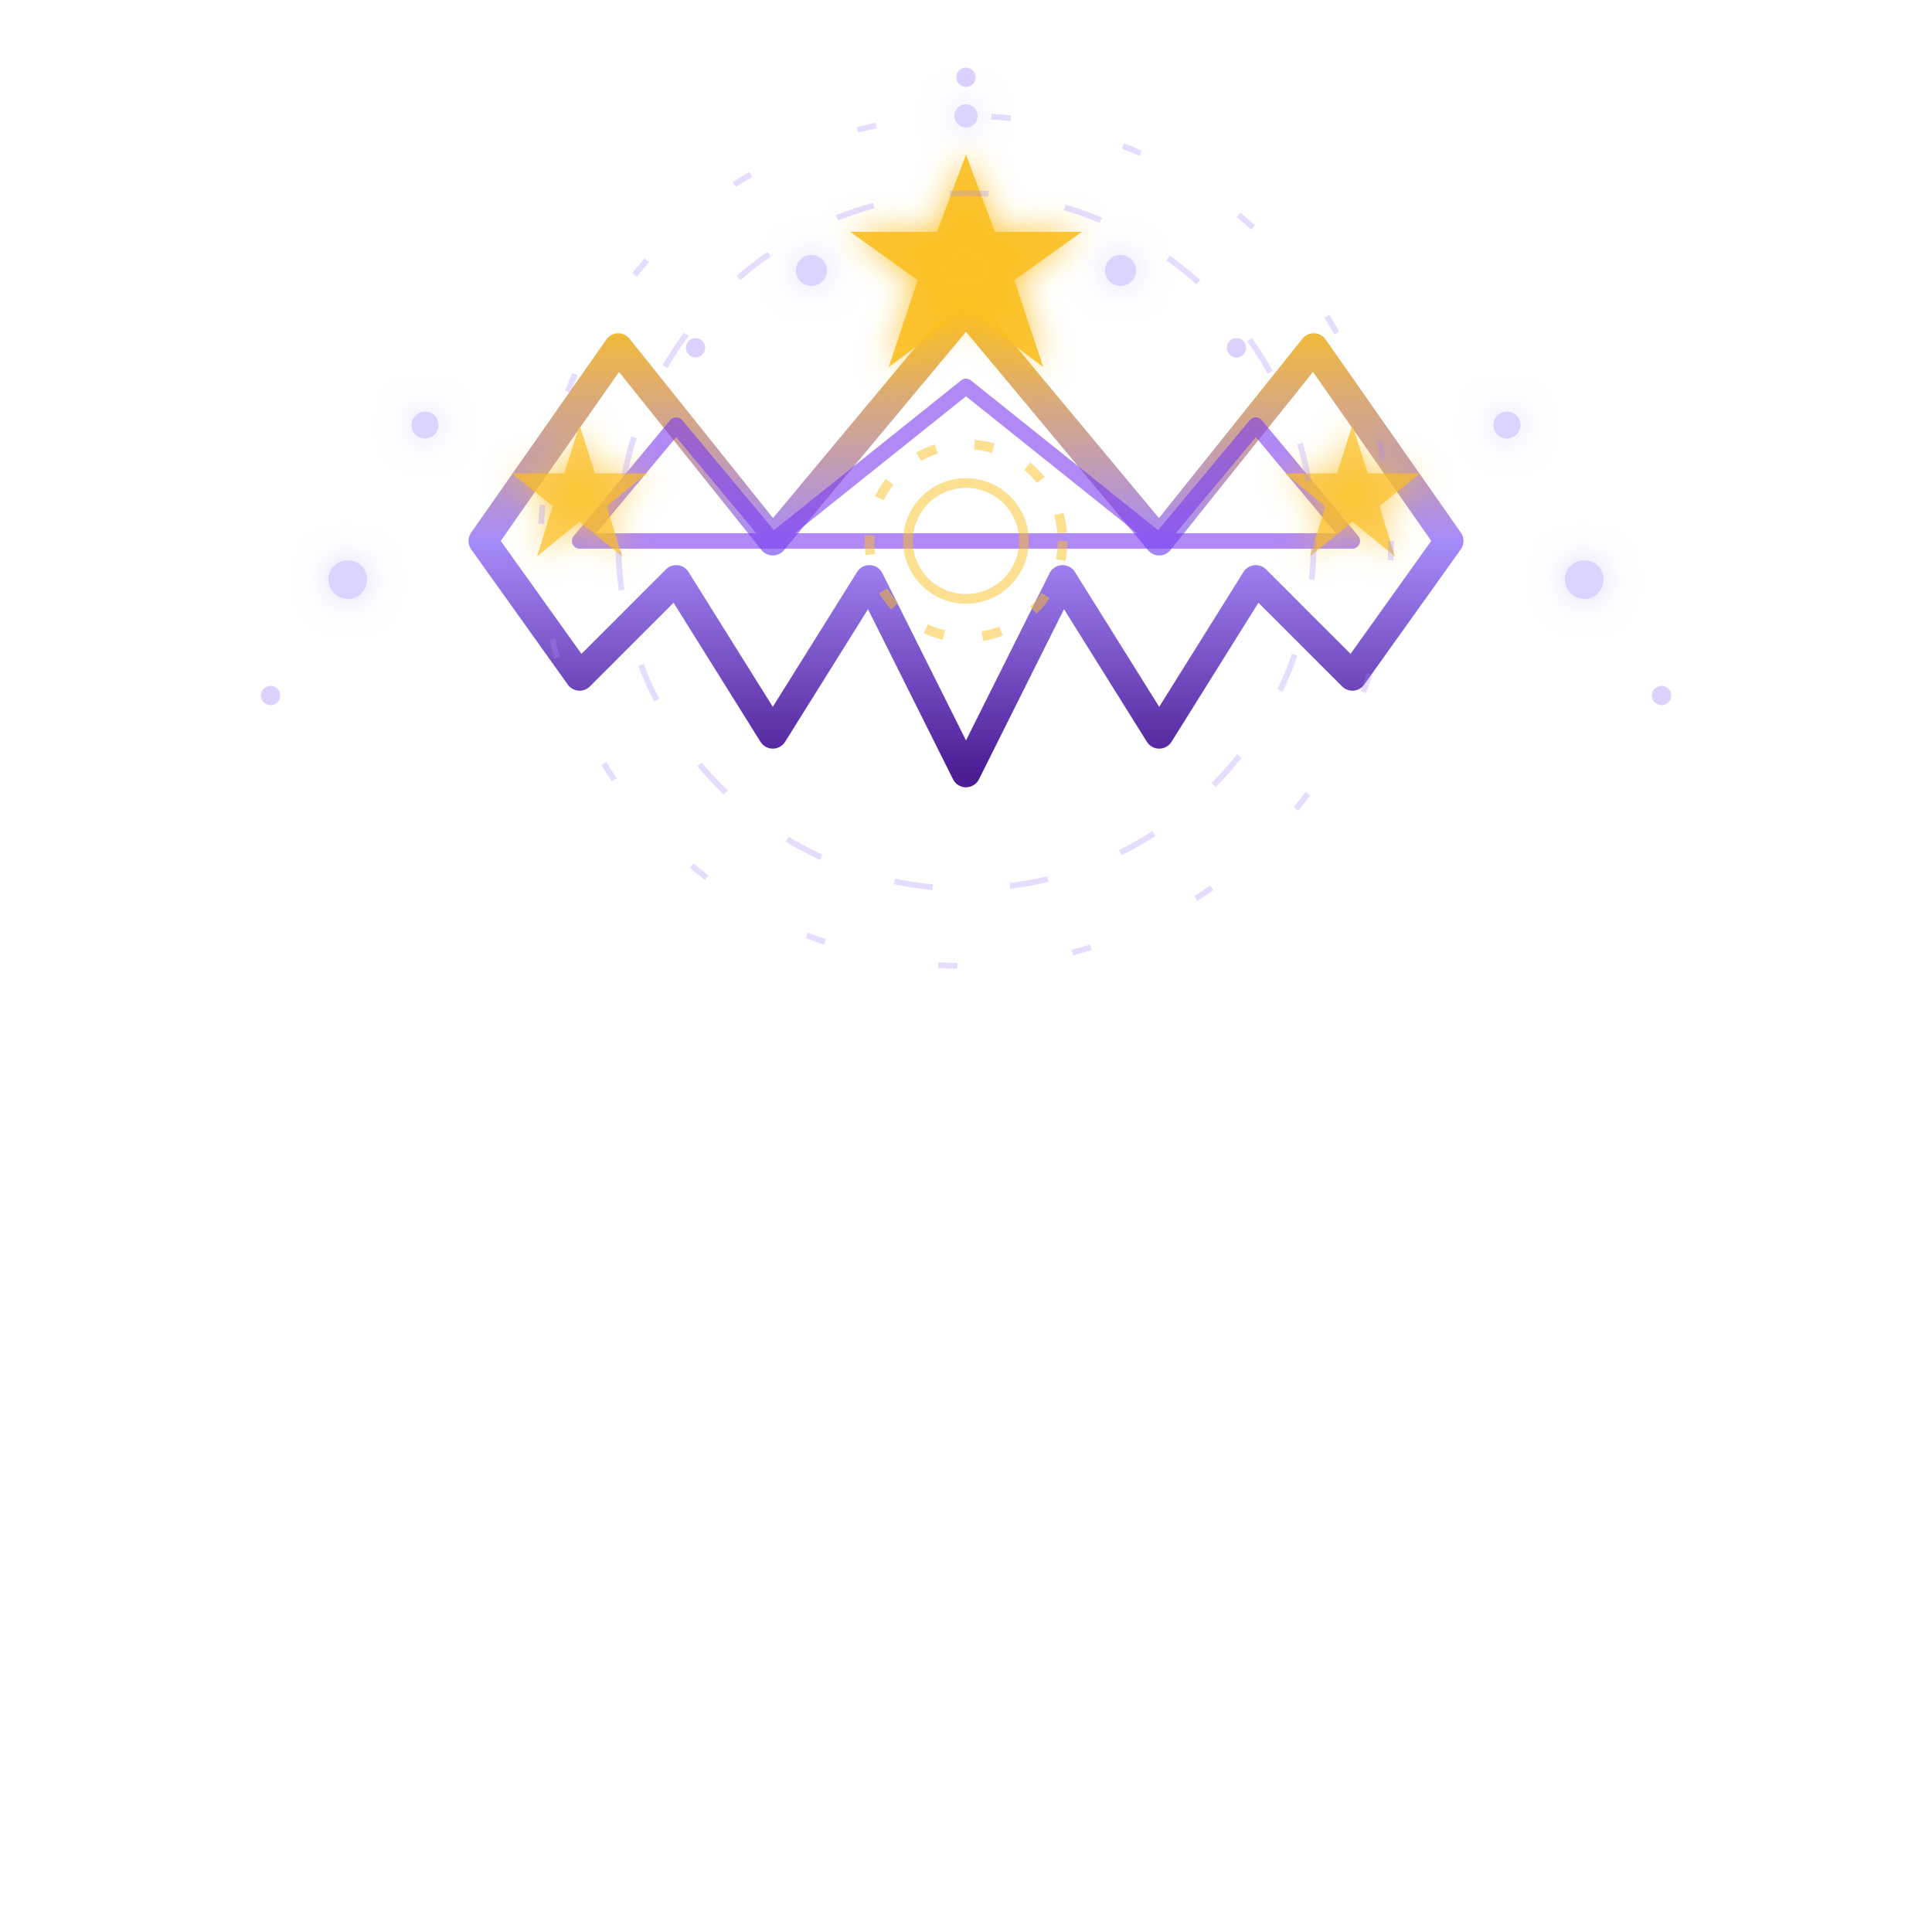
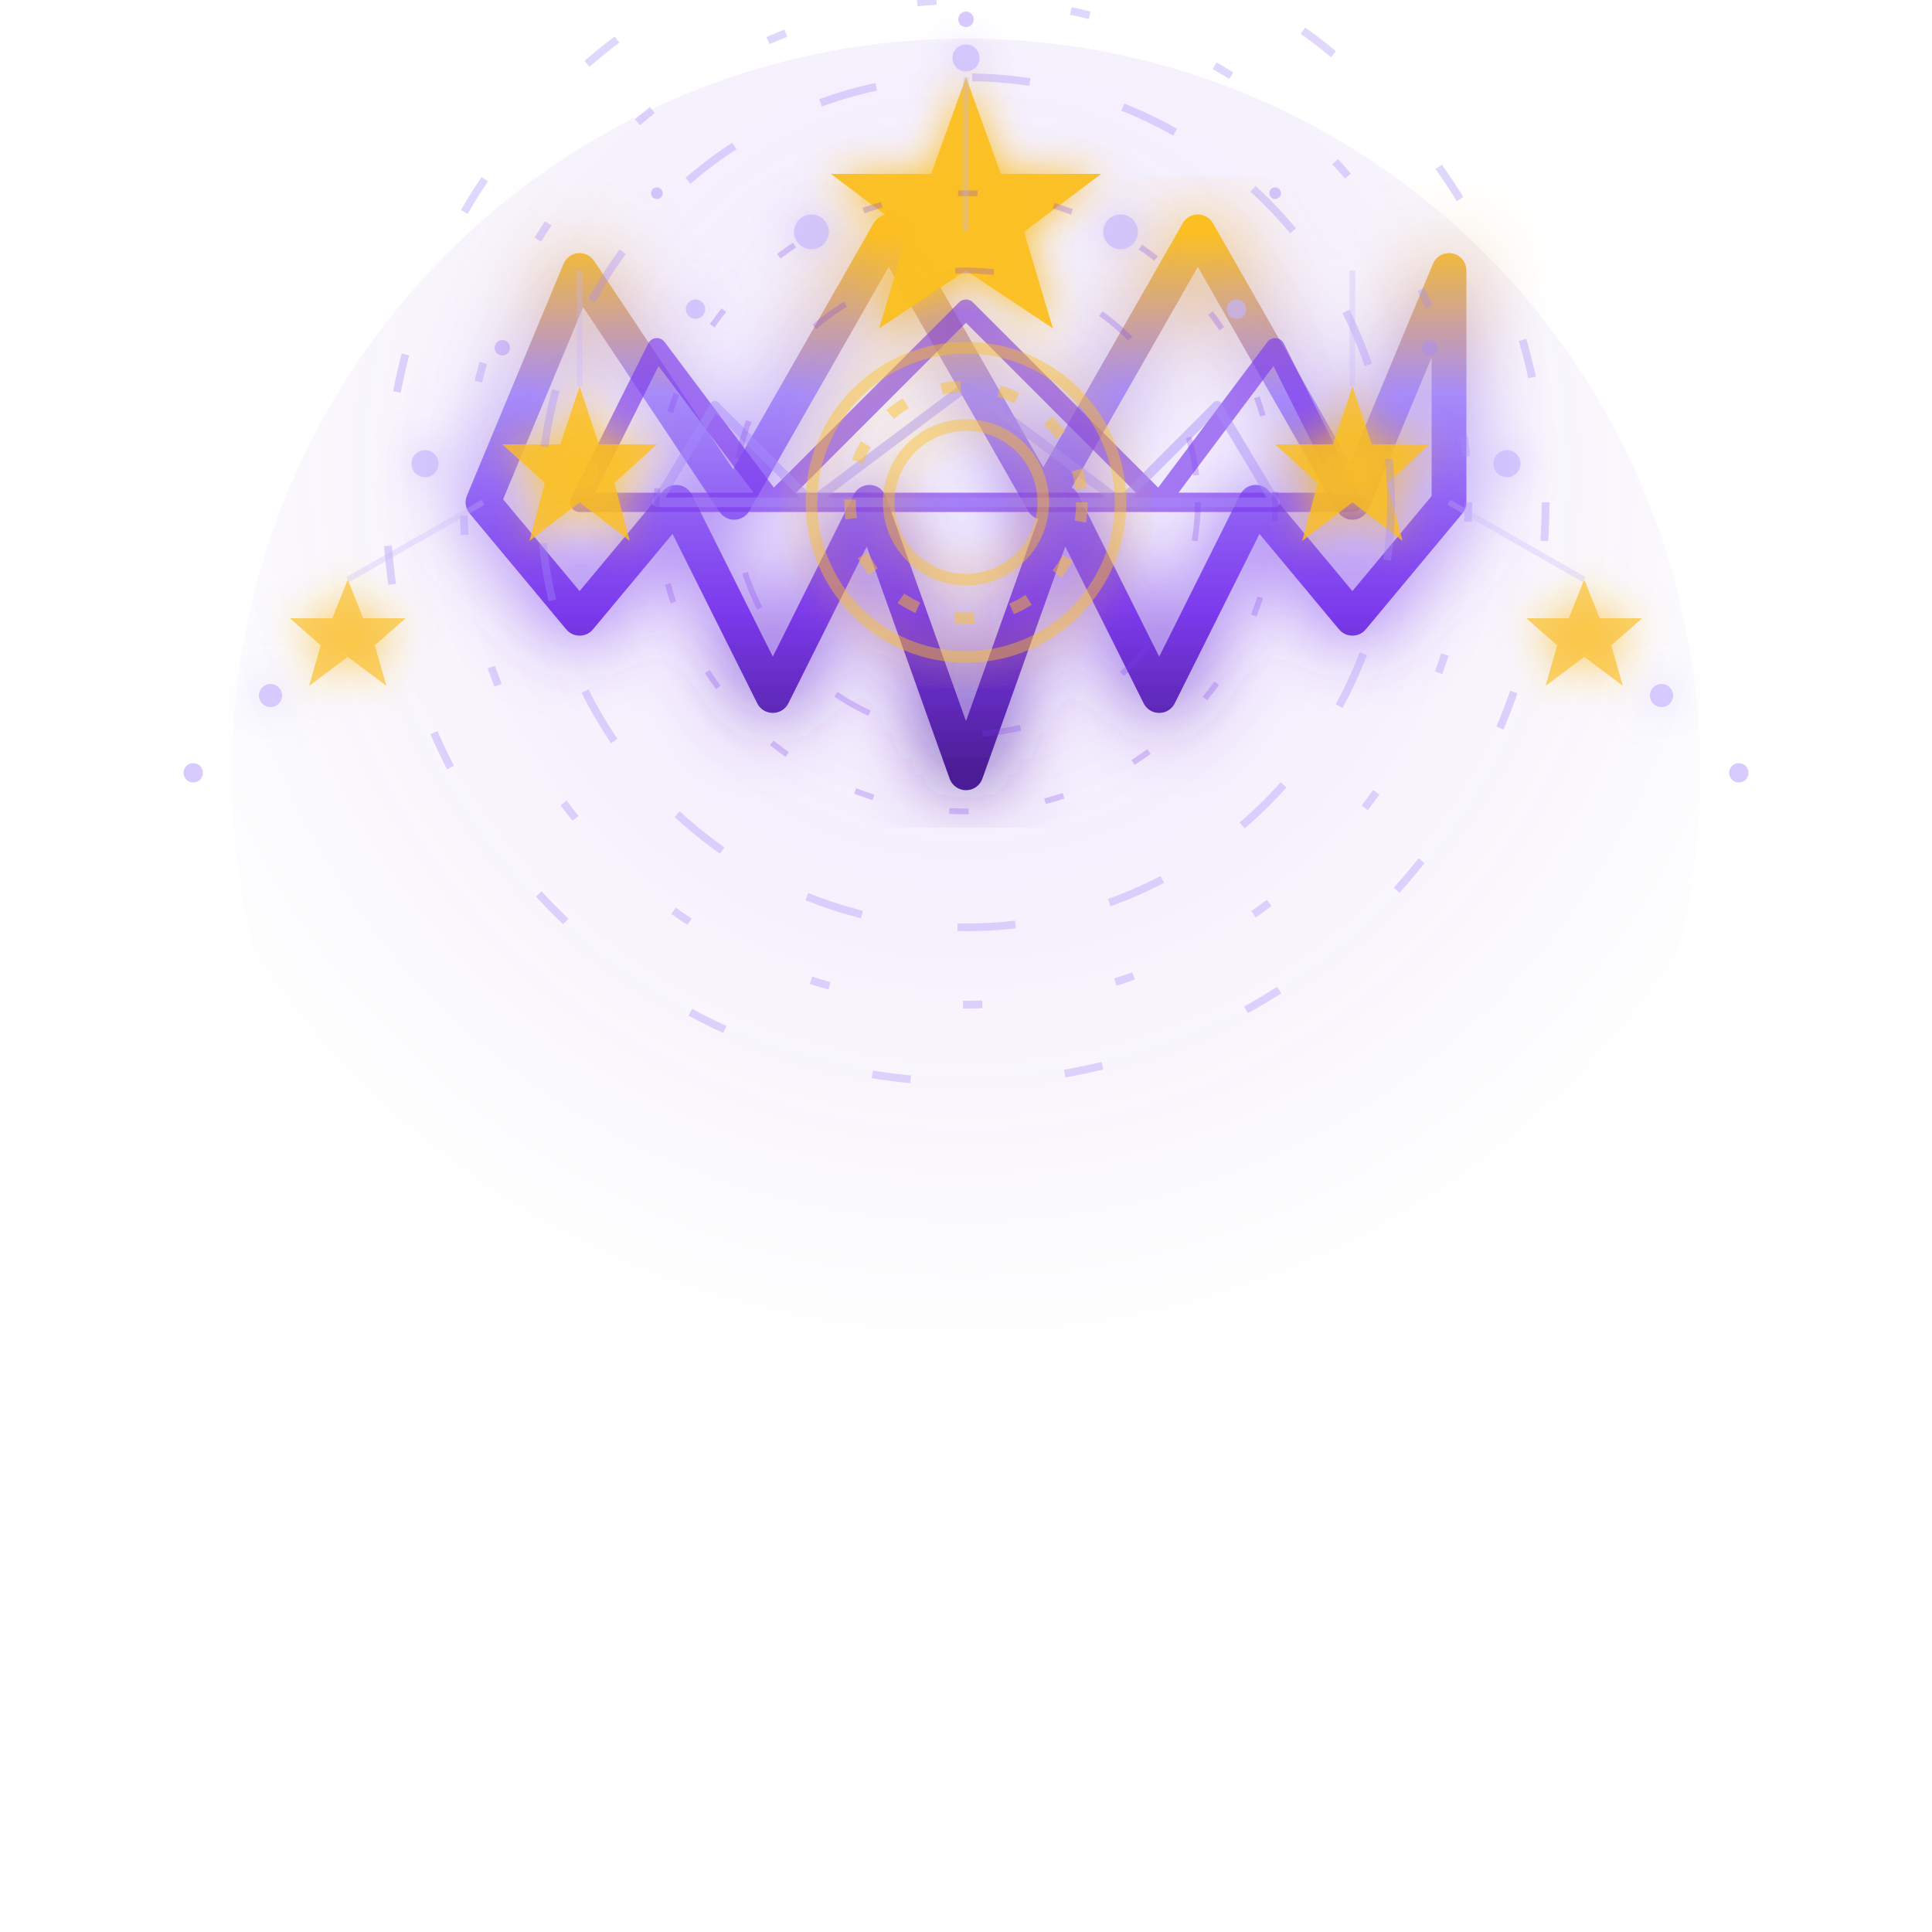
<svg xmlns="http://www.w3.org/2000/svg" viewBox="0 0 100 100" overflow="visible">
  <defs>
-     <linearGradient id="crown" x1="0" y1="0" x2="0" y2="1">
+     <linearGradient id="crownGrad" x1="0" y1="0" x2="0" y2="1">
      <stop offset="0%" stop-color="#fbbf24" />
-       <stop offset="50%" stop-color="#a78bfa" />
+       <stop offset="30%" stop-color="#a78bfa" />
+       <stop offset="70%" stop-color="#7c3aed" />
      <stop offset="100%" stop-color="#4c1d95" />
    </linearGradient>
+     <radialGradient id="cosmicGlow" cx="50%" cy="30%" r="60%">
+       <stop offset="0%" stop-color="#c4b5fd" stop-opacity="0.15" />
+       <stop offset="40%" stop-color="#7c3aed" stop-opacity="0.08" />
+       <stop offset="100%" stop-color="#4c1d95" stop-opacity="0" />
+     </radialGradient>
    <filter id="starGlow">
-       <feGaussianBlur stdDeviation="0.8" result="blur" />
+       <feGaussianBlur stdDeviation="1" result="blur" />
+       <feMerge>
+         <feMergeNode in="blur" />
+         <feMergeNode in="SourceGraphic" />
+       </feMerge>
+     </filter>
+     <filter id="bigGlow">
+       <feGaussianBlur stdDeviation="2" result="blur" />
      <feMerge>
        <feMergeNode in="blur" />
        <feMergeNode in="SourceGraphic" />
      </feMerge>
    </filter>
  </defs>
-   <g fill="none" stroke="#4c1d95" stroke-width="1.5" stroke-linejoin="round">
-     <polygon points="25,28 32,18 40,28 50,16 60,28 68,18 75,28 70,35 65,30 60,38 55,30 50,40 45,30 40,38 35,30 30,35" stroke="url(#crown)" />
+   <circle cx="50" cy="40" r="38" fill="url(#cosmicGlow)" />
+   <g fill="none" stroke-linejoin="round" filter="url(#bigGlow)">
+     <polygon points="25,26 30,14 38,26 46,12 54,26 62,12 70,26 75,14 75,26 70,32 65,26 60,36 55,26 50,40 45,26 40,36 35,26 30,32" stroke="url(#crownGrad)" stroke-width="1.8" />
  </g>
-   <g fill="none" stroke="#7c3aed" stroke-width="0.8" stroke-linejoin="round" opacity="0.6">
-     <polygon points="30,28 35,22 40,28 50,20 60,28 65,22 70,28" />
+   <g fill="none" stroke="#7c3aed" stroke-width="1" stroke-linejoin="round" opacity="0.65">
+     <polygon points="30,26 34,18 40,26 50,16 60,26 66,18 70,26" />
+   </g>
+   <g fill="none" stroke="#a78bfa" stroke-width="0.5" stroke-linejoin="round" opacity="0.45">
+     <polygon points="34,26 37,21 42,26 50,20 58,26 63,21 66,26" />
  </g>
  <g fill="#fbbf24" filter="url(#starGlow)">
-     <polygon points="50,8 51.5,12 56,12 52.5,14.5 54,19 50,16 46,19 47.5,14.5 44,12 48.5,12" opacity="0.9" />
-     <polygon points="30,22 30.8,24.5 33.5,24.5 31.4,26.2 32.2,28.8 30,27 27.8,28.8 28.6,26.2 26.5,24.5 29.2,24.5" opacity="0.7" />
-     <polygon points="70,22 70.8,24.5 73.5,24.5 71.4,26.2 72.2,28.8 70,27 67.8,28.8 68.6,26.2 66.5,24.5 69.2,24.5" opacity="0.7" />
+     <polygon points="50,4 51.8,9 57,9 53,12 54.5,17 50,14 45.5,17 47,12 43,9 48.2,9" opacity="0.95" />
+     <polygon points="30,20 31,23 34,23 31.8,25 32.6,28 30,26 27.4,28 28.2,25 26,23 29,23" opacity="0.8" />
+     <polygon points="70,20 71,23 74,23 71.8,25 72.6,28 70,26 67.4,28 68.2,25 66,23 69,23" opacity="0.8" />
+     <polygon points="18,30 18.8,32 21,32 19.4,33.4 20,35.5 18,34 16,35.5 16.6,33.4 15,32 17.2,32" opacity="0.65" />
+     <polygon points="82,30 82.8,32 85,32 83.4,33.4 84,35.5 82,34 80,35.5 80.6,33.4 79,32 81.2,32" opacity="0.65" />
  </g>
-   <g fill="#c4b5fd" opacity="0.6" filter="url(#starGlow)">
-     <circle cx="18" cy="30" r="1" />
-     <circle cx="82" cy="30" r="1" />
-     <circle cx="42" cy="14" r="0.8" />
-     <circle cx="58" cy="14" r="0.8" />
-     <circle cx="50" cy="6" r="0.6" />
-     <circle cx="22" cy="22" r="0.7" />
-     <circle cx="78" cy="22" r="0.7" />
+   <g fill="#c4b5fd" opacity="0.7" filter="url(#starGlow)">
+     <circle cx="42" cy="12" r="0.9" />
+     <circle cx="58" cy="12" r="0.9" />
+     <circle cx="50" cy="3" r="0.7" />
+     <circle cx="22" cy="24" r="0.7" />
+     <circle cx="78" cy="24" r="0.7" />
+     <circle cx="14" cy="36" r="0.6" />
+     <circle cx="86" cy="36" r="0.6" />
+     <circle cx="36" cy="16" r="0.5" />
+     <circle cx="64" cy="16" r="0.5" />
  </g>
-   <g fill="#a78bfa" opacity="0.4">
-     <circle cx="14" cy="36" r="0.5" />
-     <circle cx="86" cy="36" r="0.5" />
-     <circle cx="36" cy="18" r="0.5" />
-     <circle cx="64" cy="18" r="0.5" />
-     <circle cx="50" cy="4" r="0.5" />
+   <g fill="#a78bfa" opacity="0.45">
+     <circle cx="10" cy="40" r="0.5" />
+     <circle cx="90" cy="40" r="0.5" />
+     <circle cx="26" cy="18" r="0.4" />
+     <circle cx="74" cy="18" r="0.4" />
+     <circle cx="50" cy="1" r="0.4" />
+     <circle cx="34" cy="10" r="0.3" />
+     <circle cx="66" cy="10" r="0.3" />
  </g>
-   <g fill="none" stroke="#a78bfa" stroke-width="0.3" opacity="0.3">
-     <circle cx="50" cy="28" r="18" stroke-dasharray="2 4" />
-     <circle cx="50" cy="28" r="22" stroke-dasharray="1 6" />
+   <g fill="none" stroke="#a78bfa" stroke-width="0.4" opacity="0.35">
+     <circle cx="50" cy="26" r="22" stroke-dasharray="3 5" />
+     <circle cx="50" cy="26" r="26" stroke-dasharray="1 7" />
+     <circle cx="50" cy="26" r="30" stroke-dasharray="2 8" />
  </g>
-   <g fill="none" stroke="#fbbf24" stroke-width="0.5" opacity="0.5">
-     <circle cx="50" cy="28" r="3" />
-     <circle cx="50" cy="28" r="5" stroke-dasharray="1 2" />
+   <g fill="none" stroke="#7c3aed" stroke-width="0.3" opacity="0.25">
+     <circle cx="50" cy="26" r="16" stroke-dasharray="1 4" />
+     <circle cx="50" cy="26" r="12" stroke-dasharray="2 6" />
+   </g>
+   <g fill="none" stroke="#fbbf24" stroke-width="0.6" opacity="0.5" filter="url(#starGlow)">
+     <circle cx="50" cy="26" r="4" />
+     <circle cx="50" cy="26" r="6" stroke-dasharray="1 2" />
+     <circle cx="50" cy="26" r="8" />
+   </g>
+   <g fill="none" stroke="#c4b5fd" stroke-width="0.3" opacity="0.3">
+     <line x1="50" y1="4" x2="50" y2="12" />
+     <line x1="30" y1="14" x2="30" y2="20" />
+     <line x1="70" y1="14" x2="70" y2="20" />
+     <line x1="18" y1="30" x2="25" y2="26" />
+     <line x1="82" y1="30" x2="75" y2="26" />
  </g>
</svg>
